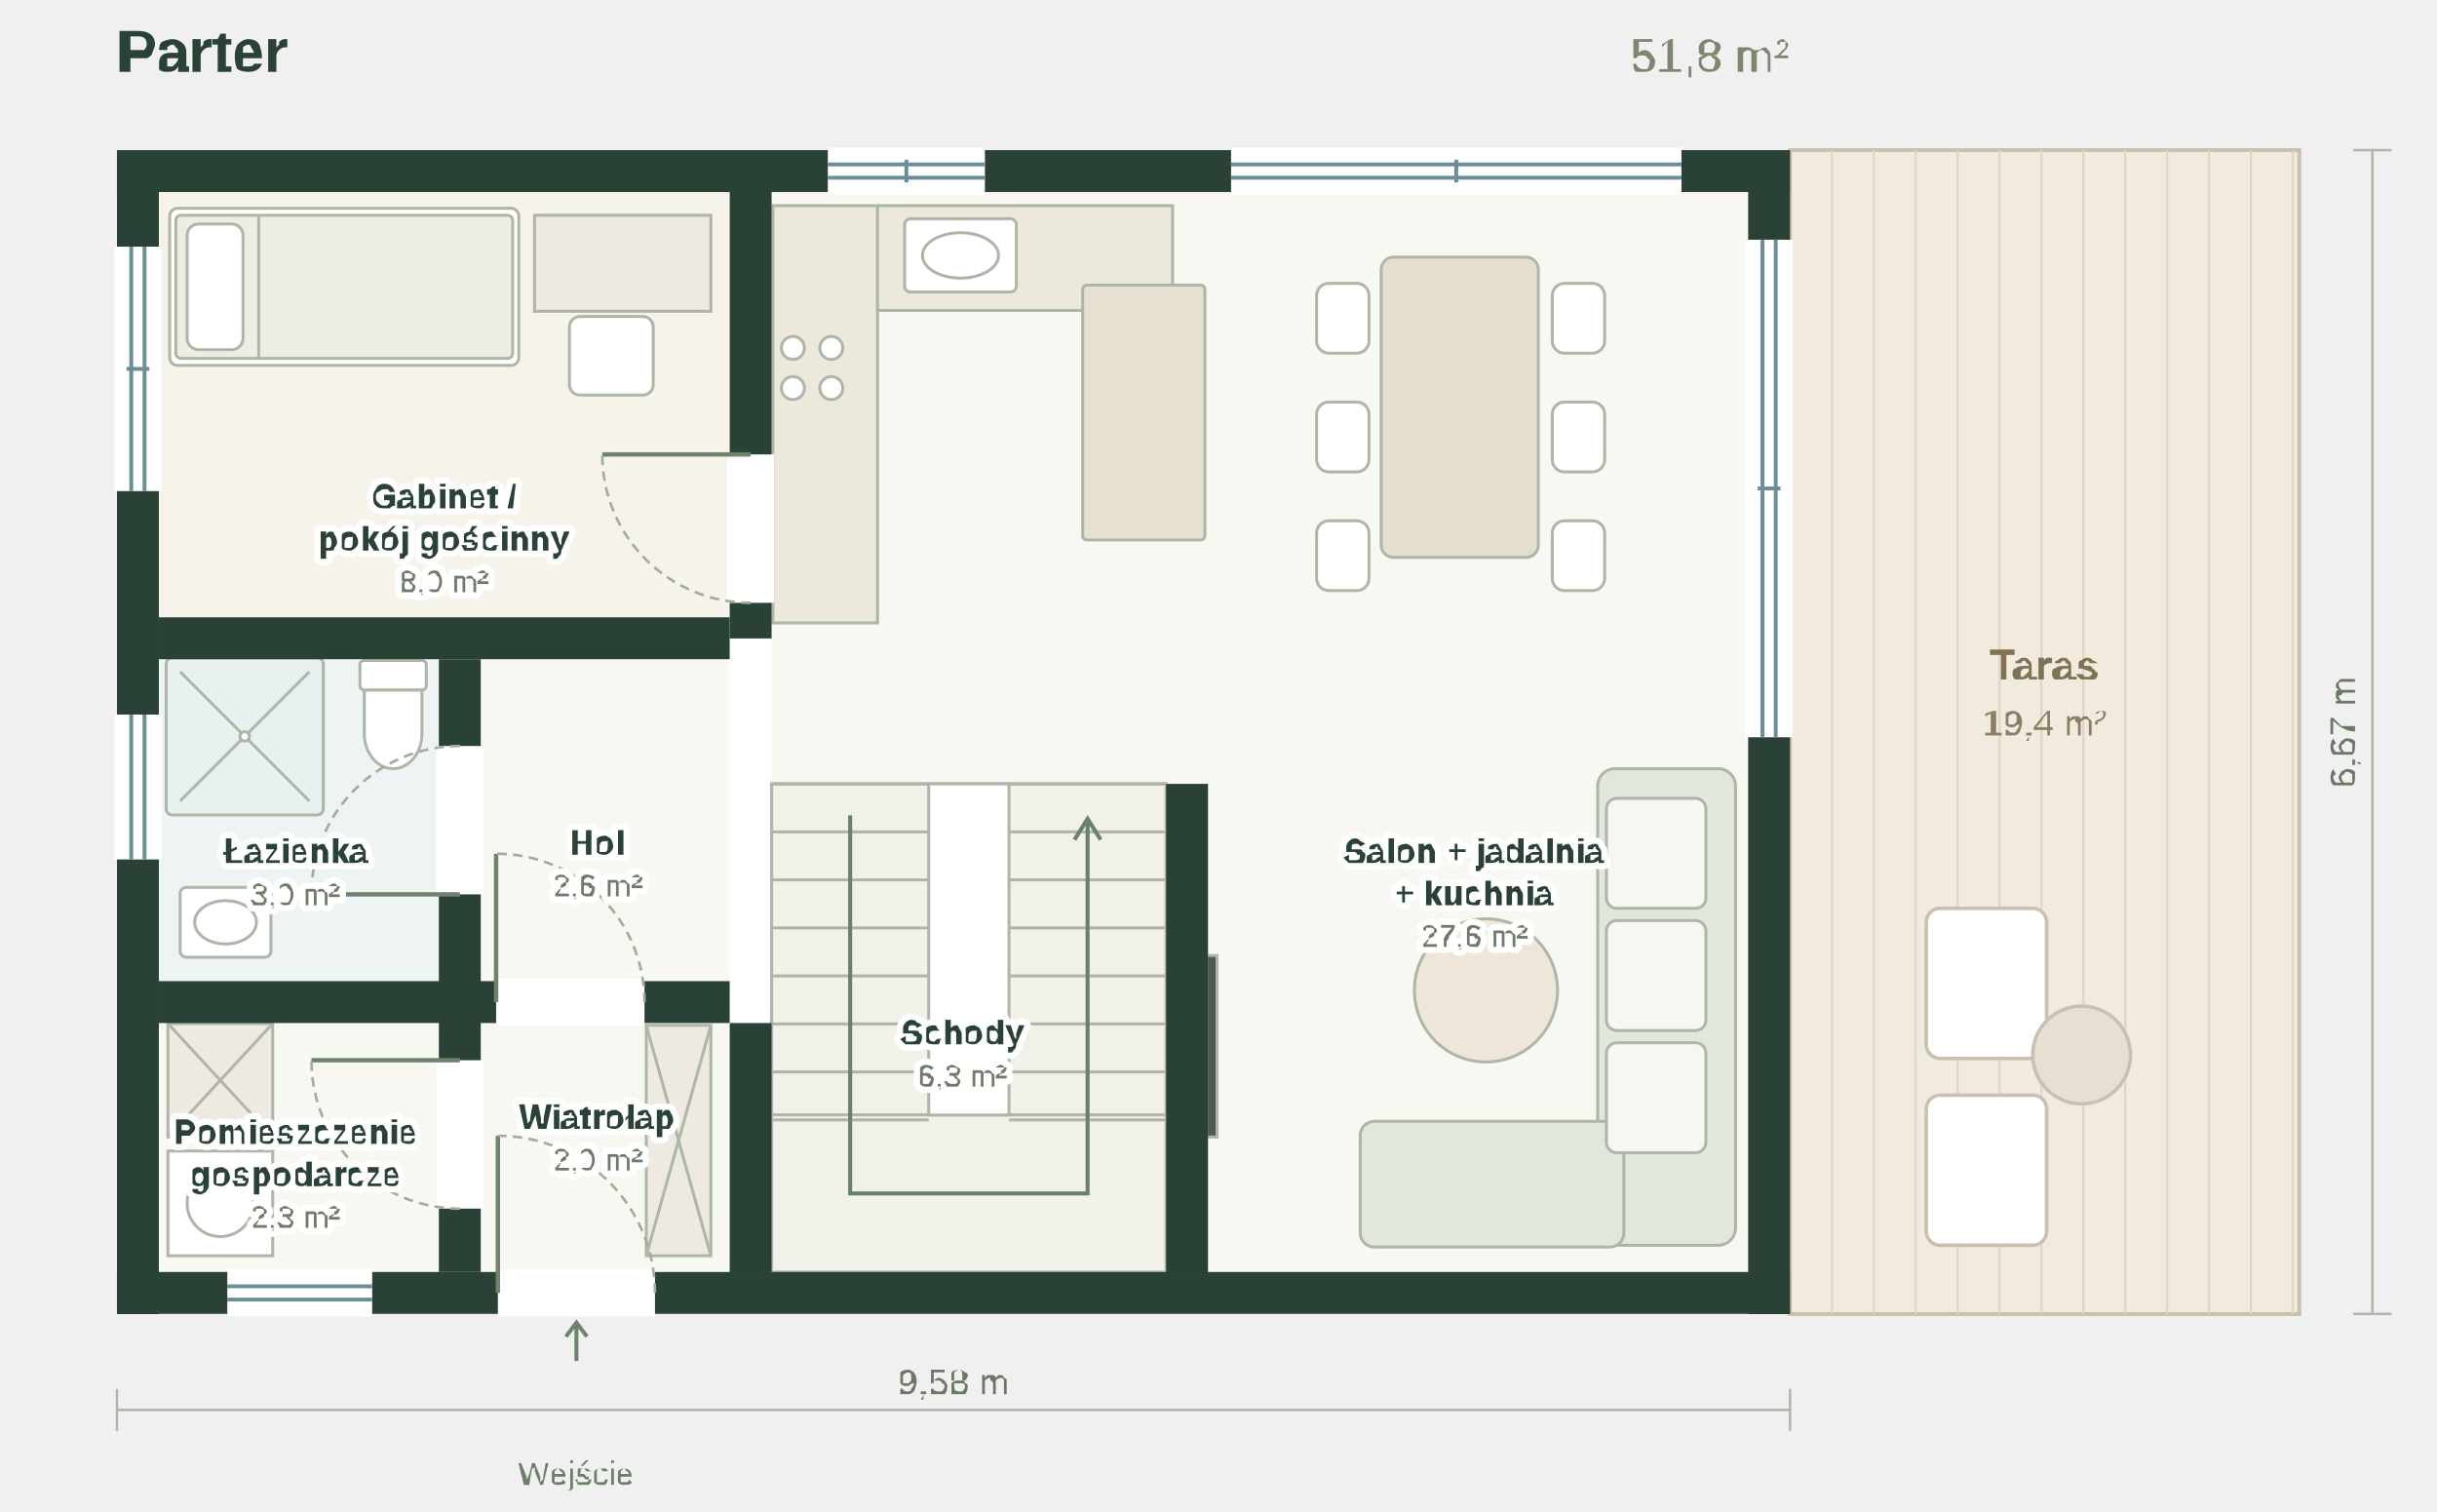
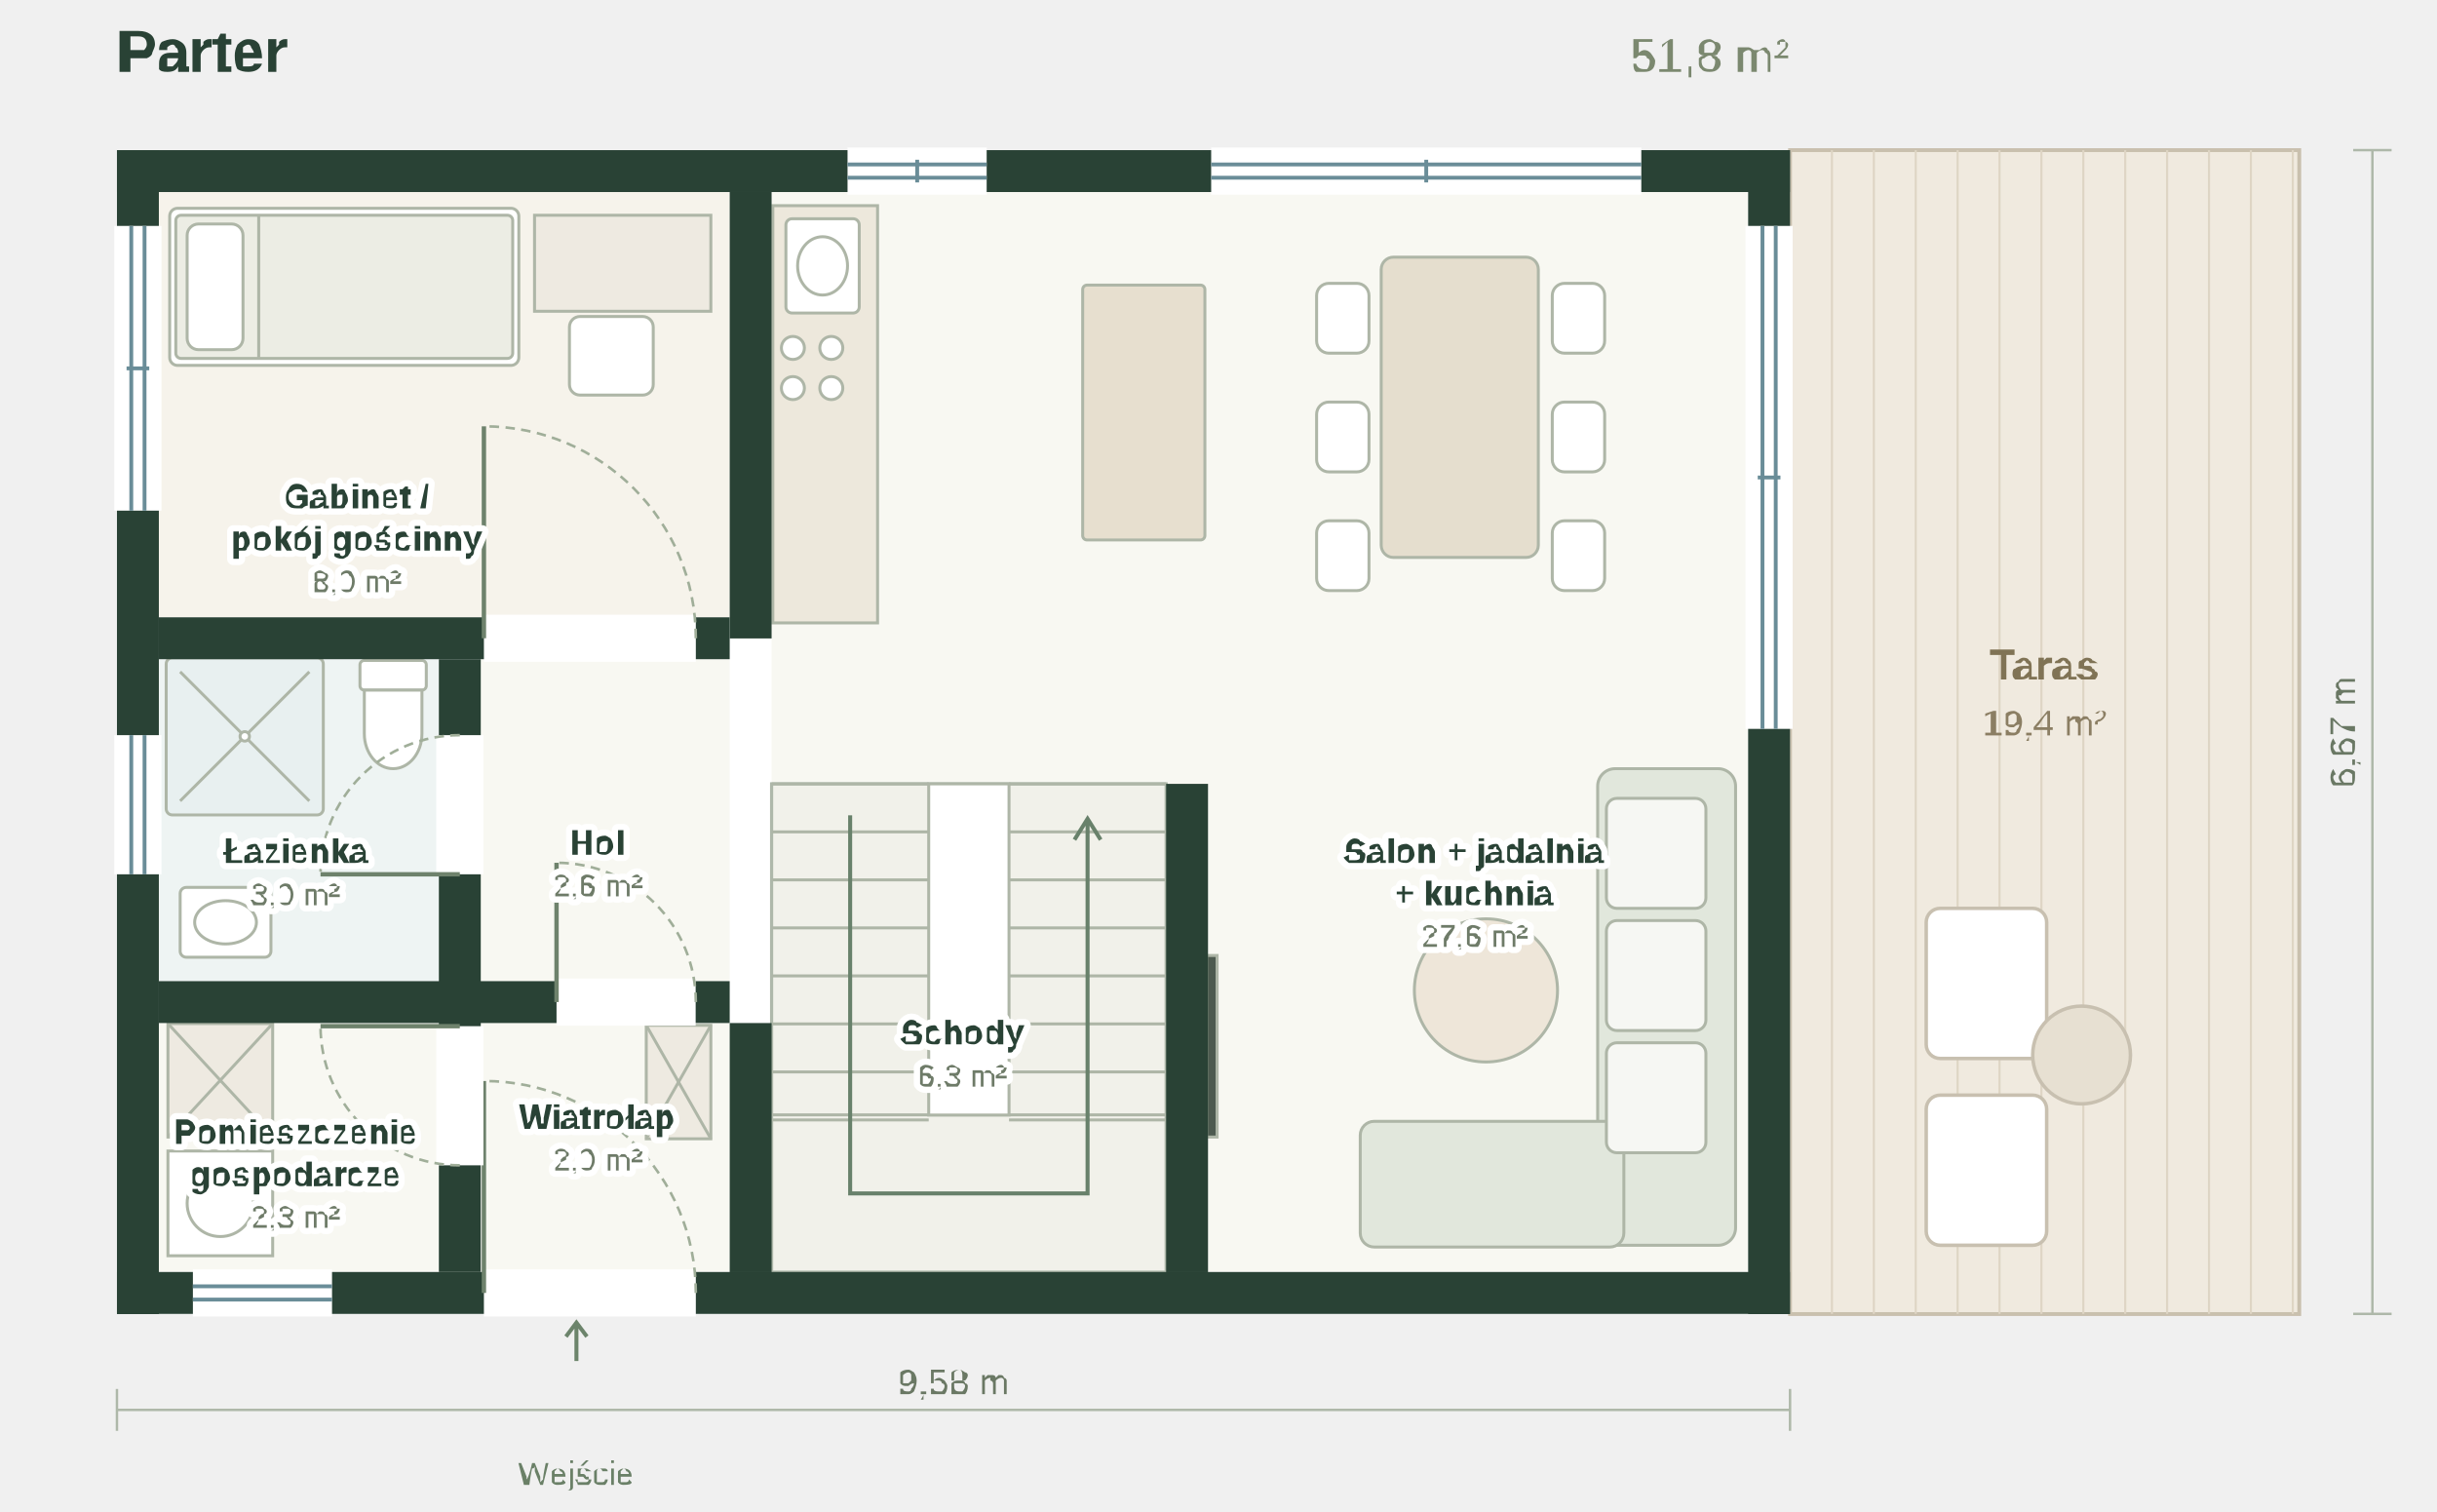
<svg xmlns="http://www.w3.org/2000/svg" role="img" aria-labelledby="plan-title plan-desc" viewBox="-5.462 -4.193 13.96 8.657" style="display:block;width:100%;height:auto;background:#fff;font-family:Arial,Helvetica,sans-serif">
  <style>.furniture{fill:#fff;stroke:#aeb6a7;stroke-width:.017}.glass{stroke:#6a8d98;stroke-width:.022}.door{stroke:#6e826c;stroke-width:.025}.swing{stroke:#a0ae99;stroke-width:.015;fill:none;stroke-dasharray:.055 .036}.label{fill:#294235;font-size:.196px;font-weight:600;paint-order:stroke;stroke:#fff;stroke-width:.072;stroke-linejoin:round;text-anchor:middle}.area{fill:#6e7b68;font-size:.181px;font-weight:400}.dim{stroke:#aeb8a9;stroke-width:.014;fill:#6a7864}.dim text{stroke:none;font-size:.21px}.knee{stroke:#bac5b3;stroke-width:.017;stroke-dasharray:.11 .075;fill:none}</style>
  <text x="-4.792" y="-3.783" fill="#294235" font-size=".34" font-weight="600">Parter</text>
  <text x="4.792" y="-3.783" fill="#7b886f" font-size=".27" text-anchor="end">51,8 m²</text>
  <rect x="4.792" y="-3.333" width="2.917" height="6.667" fill="#f0eadf" stroke="#c9c0ae" stroke-width=".022" />
  <line x1="5.032" y1="-3.333" x2="5.032" y2="3.333" stroke="#ded5c4" stroke-width=".012" />
  <line x1="5.272" y1="-3.333" x2="5.272" y2="3.333" stroke="#ded5c4" stroke-width=".012" />
  <line x1="5.512" y1="-3.333" x2="5.512" y2="3.333" stroke="#ded5c4" stroke-width=".012" />
  <line x1="5.752" y1="-3.333" x2="5.752" y2="3.333" stroke="#ded5c4" stroke-width=".012" />
  <line x1="5.992" y1="-3.333" x2="5.992" y2="3.333" stroke="#ded5c4" stroke-width=".012" />
  <line x1="6.232" y1="-3.333" x2="6.232" y2="3.333" stroke="#ded5c4" stroke-width=".012" />
  <line x1="6.472" y1="-3.333" x2="6.472" y2="3.333" stroke="#ded5c4" stroke-width=".012" />
  <line x1="6.712" y1="-3.333" x2="6.712" y2="3.333" stroke="#ded5c4" stroke-width=".012" />
  <line x1="6.952" y1="-3.333" x2="6.952" y2="3.333" stroke="#ded5c4" stroke-width=".012" />
  <line x1="7.192" y1="-3.333" x2="7.192" y2="3.333" stroke="#ded5c4" stroke-width=".012" />
  <line x1="7.432" y1="-3.333" x2="7.432" y2="3.333" stroke="#ded5c4" stroke-width=".012" />
  <line x1="7.672" y1="-3.333" x2="7.672" y2="3.333" stroke="#ded5c4" stroke-width=".012" />
  <text x="6.25" y="-0.3" fill="#807355" font-size=".24" text-anchor="middle" font-weight="600">Taras</text>
  <text x="6.25" y="0.02" fill="#8b7e63" font-size=".21" text-anchor="middle">19,4 m²</text>
  <rect x="5.572" y="1.01" width="0.69" height="0.86" fill="#fff" stroke="#c8c0b0" stroke-width=".02" rx=".08" />
  <rect x="5.572" y="2.08" width="0.69" height="0.86" fill="#fff" stroke="#c8c0b0" stroke-width=".02" rx=".08" />
  <circle cx="6.462" cy="1.85" r="0.28" fill="#e7e0d2" stroke="#c8c0b0" stroke-width=".02" />
  <rect x="-4.792" y="-3.333" width="9.583" height="6.667" fill="#fff" />
  <polygon points="-4.552,-3.093 -1.282,-3.093 -1.282,-0.657 -4.552,-0.657" fill="#f6f3eb" />
  <polygon points="-4.552,-0.417 -2.948,-0.417 -2.948,1.427 -4.552,1.427" fill="#eef4f3" />
  <polygon points="-4.552,1.667 -2.948,1.667 -2.948,3.093 -4.552,3.093" fill="#f8f8f2" />
  <polygon points="-2.708,1.667 -1.282,1.667 -1.282,3.093 -2.708,3.093" fill="#f8f8f2" />
  <polygon points="-2.708,-0.417 -1.282,-0.417 -1.282,1.427 -2.708,1.427" fill="#f8f8f2" />
  <polygon points="-1.042,0.297 1.218,0.297 1.218,3.093 -1.042,3.093" fill="#f8f8f2" />
  <polygon points="-1.042,-3.093 4.552,-3.093 4.552,3.093 1.458,3.093 1.458,0.297 -1.042,0.297" fill="#f8f8f2" />
  <g class="furniture">
    <rect x="-4.49" y="-3" width="2" height="0.9" rx=".045" fill="#fff" />
    <rect x="-4.455" y="-2.96" width="1.93" height="0.82" rx=".03" fill="#ecede4" />
    <rect x="-4.39" y="-2.91" width="0.32" height="0.72" rx=".065" fill="#fff" />
    <line x1="-3.98" y1="-2.96" x2="-3.98" y2="-2.14" />
    <rect x="-2.4" y="-2.96" width="1.01" height="0.55" fill="#eeeae1" />
    <rect x="-2.2" y="-2.38" width="0.48" height="0.45" rx=".06" />
    <rect x="-4.51" y="-0.425" width="0.9" height="0.9" rx=".035" fill="#e8f0f0" />
    <line x1="-4.43" y1="-0.345" x2="-3.69" y2="0.395" />
    <line x1="-3.69" y1="-0.345" x2="-4.43" y2="0.395" />
    <circle cx="-4.06" cy="0.025" r="0.027" />
    <rect x="-3.4" y="-0.41" width="0.38" height="0.17" rx=".025" fill="#fff" />
    <path d="M-3.375,-0.24v.25a.165,.20 0 0 0 .33,0v-.25Z" fill="#fff" />
    <rect x="-4.43" y="0.89" width="0.52" height="0.4" rx=".035" fill="#fff" />
    <ellipse cx="-4.17" cy="1.09" rx="0.177" ry="0.124" />
    <rect x="-4.5" y="2.4" width="0.6" height="0.6" fill="#fff" />
    <circle cx="-4.2" cy="2.7" r="0.19" />
    <rect x="-4.5" y="1.67" width="0.6" height="0.65" fill="#eeeae1" />
    <line x1="-4.5" y1="1.67" x2="-3.9" y2="2.32" />
    <line x1="-3.9" y1="1.67" x2="-4.5" y2="2.32" />
-     <rect x="-1.76" y="1.68" width="0.37" height="1.32" fill="#eeeae1" />
-     <line x1="-1.76" y1="1.68" x2="-1.39" y2="3" />
-     <line x1="-1.39" y1="1.68" x2="-1.76" y2="3" />
+     <rect x="-1.76" y="1.68" width="0.37" height="0.65" fill="#eeeae1" />
+     <line x1="-1.76" y1="1.68" x2="-1.39" y2="2.33" />
+     <line x1="-1.39" y1="1.68" x2="-1.76" y2="2.33" />
    <rect x="-1.035" y="-3.015" width="0.6" height="2.39" fill="#ede8dc" />
-     <rect x="-0.435" y="-3.015" width="1.69" height="0.6" fill="#ede8dc" />
-     <rect x="-0.28" y="-2.94" width="0.64" height="0.42" rx=".035" fill="#fff" />
-     <ellipse cx="0.04" cy="-2.73" rx="0.218" ry="0.13" />
+     <rect x="-0.96" y="-2.94" width="0.42" height="0.54" rx=".035" fill="#fff" />
+     <ellipse cx="-0.75" cy="-2.67" rx="0.143" ry="0.167" />
    <rect x="0.74" y="-2.56" width="0.7" height="1.46" rx=".025" fill="#e7dfcf" />
    <circle cx="-0.92" cy="-2.2" r="0.066" />
    <circle cx="-0.7" cy="-2.2" r="0.066" />
    <circle cx="-0.92" cy="-1.97" r="0.066" />
    <circle cx="-0.7" cy="-1.97" r="0.066" />
    <rect x="2.45" y="-2.72" width="0.9" height="1.72" rx=".07" fill="#e5dece" />
    <rect x="2.08" y="-2.57" width="0.3" height="0.4" rx=".07" />
    <rect x="3.43" y="-2.57" width="0.3" height="0.4" rx=".07" />
    <rect x="2.08" y="-1.89" width="0.3" height="0.4" rx=".07" />
    <rect x="3.43" y="-1.89" width="0.3" height="0.4" rx=".07" />
    <rect x="2.08" y="-1.21" width="0.3" height="0.4" rx=".07" />
    <rect x="3.43" y="-1.21" width="0.3" height="0.4" rx=".07" />
    <rect x="3.69" y="0.21" width="0.79" height="2.73" rx=".10" fill="#e1e7dc" />
    <rect x="2.33" y="2.23" width="1.51" height="0.72" rx=".08" fill="#e1e7dc" />
    <rect x="3.74" y="0.38" width="0.57" height="0.63" rx=".06" fill="#f6f7f3" />
    <rect x="3.74" y="1.08" width="0.57" height="0.63" rx=".06" fill="#f6f7f3" />
    <rect x="3.74" y="1.78" width="0.57" height="0.63" rx=".06" fill="#f6f7f3" />
    <circle cx="3.05" cy="1.48" r="0.41" fill="#eee6d9" />
    <rect x="1.45" y="1.28" width="0.06" height="1.04" fill="#4d5a4f" />
  </g>
  <g class="furniture">
    <rect x="-1.042" y="0.297" width="2.26" height="2.797" fill="#f1f1ea" stroke="#aeb8aa" stroke-width=".018" />
    <line x1="-1.042" y1="0.297" x2="-0.142" y2="0.297" />
    <line x1="0.318" y1="0.297" x2="1.218" y2="0.297" />
    <line x1="-1.042" y1="0.572" x2="-0.142" y2="0.572" />
    <line x1="0.318" y1="0.572" x2="1.218" y2="0.572" />
    <line x1="-1.042" y1="0.847" x2="-0.142" y2="0.847" />
    <line x1="0.318" y1="0.847" x2="1.218" y2="0.847" />
    <line x1="-1.042" y1="1.122" x2="-0.142" y2="1.122" />
    <line x1="0.318" y1="1.122" x2="1.218" y2="1.122" />
    <line x1="-1.042" y1="1.397" x2="-0.142" y2="1.397" />
    <line x1="0.318" y1="1.397" x2="1.218" y2="1.397" />
    <line x1="-1.042" y1="1.672" x2="-0.142" y2="1.672" />
    <line x1="0.318" y1="1.672" x2="1.218" y2="1.672" />
    <line x1="-1.042" y1="1.947" x2="-0.142" y2="1.947" />
    <line x1="0.318" y1="1.947" x2="1.218" y2="1.947" />
    <line x1="-1.042" y1="2.222" x2="-0.142" y2="2.222" />
    <line x1="0.318" y1="2.222" x2="1.218" y2="2.222" />
    <line x1="-1.042" y1="2.193" x2="1.218" y2="2.193" />
    <rect x="-0.142" y="0.297" width="0.46" height="1.897" fill="#fff" />
    <path d="M-0.592,0.477V2.643H0.768V0.497m-.075,.12 .075,-.12 .075,.12" fill="none" stroke="#68816b" stroke-width=".023" />
  </g>
  <rect x="-4.792" y="-3.333" width="9.583" height="0.24" fill="#294235" />
  <rect x="-4.792" y="3.093" width="9.583" height="0.24" fill="#294235" />
  <rect x="-4.792" y="-3.333" width="0.24" height="6.667" fill="#294235" />
  <rect x="4.552" y="-3.333" width="0.24" height="6.667" fill="#294235" />
  <rect x="-1.282" y="-3.093" width="0.24" height="2.557" fill="#294235" />
  <rect x="-4.552" y="-0.657" width="3.27" height="0.24" fill="#294235" />
  <rect x="-2.948" y="-0.417" width="0.24" height="3.51" fill="#294235" />
  <rect x="-4.552" y="1.427" width="3.27" height="0.24" fill="#294235" />
  <rect x="-1.282" y="1.667" width="0.24" height="1.427" fill="#294235" />
  <rect x="1.218" y="0.297" width="0.24" height="2.797" fill="#294235" />
-   <rect x="-0.72" y="-3.348" width="0.9" height="0.27" fill="#fff" />
-   <line x1="-0.72" y1="-3.251" x2="0.18" y2="-3.251" class="glass" />
-   <line x1="-0.72" y1="-3.175" x2="0.18" y2="-3.175" class="glass" />
-   <line x1="-0.27" y1="-3.278" x2="-0.27" y2="-3.148" class="glass" />
-   <rect x="1.59" y="-3.348" width="2.58" height="0.27" fill="#fff" />
-   <line x1="1.59" y1="-3.251" x2="4.17" y2="-3.251" class="glass" />
-   <line x1="1.59" y1="-3.175" x2="4.17" y2="-3.175" class="glass" />
-   <line x1="2.88" y1="-3.278" x2="2.88" y2="-3.148" class="glass" />
-   <rect x="-2.61" y="3.078" width="0.9" height="0.27" fill="#fff" />
-   <line x1="-2.61" y1="3.213" x2="-2.61" y2="2.313" class="door" />
-   <path d="M-1.71,3.213A0.9,0.9 0 0 0 -2.61,2.313" class="swing" />
-   <rect x="-4.16" y="3.078" width="0.83" height="0.27" fill="#fff" />
-   <line x1="-4.16" y1="3.175" x2="-3.33" y2="3.175" class="glass" />
-   <line x1="-4.16" y1="3.251" x2="-3.33" y2="3.251" class="glass" />
-   <rect x="-4.807" y="-2.78" width="0.27" height="1.4" fill="#fff" />
-   <line x1="-4.71" y1="-2.78" x2="-4.71" y2="-1.38" class="glass" />
-   <line x1="-4.634" y1="-2.78" x2="-4.634" y2="-1.38" class="glass" />
-   <line x1="-4.737" y1="-2.08" x2="-4.607" y2="-2.08" class="glass" />
-   <rect x="-4.807" y="-0.1" width="0.27" height="0.83" fill="#fff" />
-   <line x1="-4.71" y1="-0.1" x2="-4.71" y2="0.73" class="glass" />
-   <line x1="-4.634" y1="-0.1" x2="-4.634" y2="0.73" class="glass" />
-   <rect x="4.537" y="-2.82" width="0.27" height="2.85" fill="#fff" />
-   <line x1="4.634" y1="-2.82" x2="4.634" y2="0.03" class="glass" />
-   <line x1="4.71" y1="-2.82" x2="4.71" y2="0.03" class="glass" />
-   <line x1="4.607" y1="-1.395" x2="4.737" y2="-1.395" class="glass" />
-   <rect x="-1.297" y="-1.59" width="0.27" height="0.85" fill="#fff" />
-   <line x1="-1.162" y1="-1.59" x2="-2.012" y2="-1.59" class="door" />
-   <path d="M-1.162,-0.74A0.85,0.85 0 0 1 -2.012,-1.59" class="swing" />
-   <rect x="-2.963" y="0.08" width="0.27" height="0.85" fill="#fff" />
-   <line x1="-2.828" y1="0.93" x2="-3.678" y2="0.93" class="door" />
-   <path d="M-2.828,0.08A0.85,0.85 0 0 0 -3.678,0.93" class="swing" />
-   <rect x="-2.963" y="1.88" width="0.27" height="0.85" fill="#fff" />
-   <line x1="-2.828" y1="1.88" x2="-3.678" y2="1.88" class="door" />
-   <path d="M-2.828,2.73A0.85,0.85 0 0 1 -3.678,1.88" class="swing" />
-   <rect x="-2.62" y="1.412" width="0.85" height="0.27" fill="#fff" />
-   <line x1="-2.62" y1="1.547" x2="-2.62" y2="0.697" class="door" />
-   <path d="M-1.77,1.547A0.85,0.85 0 0 0 -2.62,0.697" class="swing" />
+   <rect x="-0.607" y="-3.348" width="0.797" height="0.27" fill="#fff" />
+   <line x1="-0.607" y1="-3.251" x2="0.19" y2="-3.251" class="glass" />
+   <line x1="-0.607" y1="-3.175" x2="0.19" y2="-3.175" class="glass" />
+   <line x1="-0.208" y1="-3.278" x2="-0.208" y2="-3.148" class="glass" />
+   <rect x="1.476" y="-3.348" width="2.464" height="0.27" fill="#fff" />
+   <line x1="1.476" y1="-3.251" x2="3.94" y2="-3.251" class="glass" />
+   <line x1="1.476" y1="-3.175" x2="3.94" y2="-3.175" class="glass" />
+   <line x1="2.708" y1="-3.278" x2="2.708" y2="-3.148" class="glass" />
+   <rect x="-2.69" y="3.078" width="1.214" height="0.27" fill="#fff" />
+   <line x1="-2.69" y1="3.213" x2="-2.69" y2="1.999" class="door" />
+   <path d="M-1.476,3.213A1.214,1.214 0 0 0 -2.69,1.999" class="swing" />
+   <rect x="-4.357" y="3.078" width="0.797" height="0.27" fill="#fff" />
+   <line x1="-4.357" y1="3.175" x2="-3.56" y2="3.175" class="glass" />
+   <line x1="-4.357" y1="3.251" x2="-3.56" y2="3.251" class="glass" />
+   <rect x="-4.807" y="-2.899" width="0.27" height="1.631" fill="#fff" />
+   <line x1="-4.71" y1="-2.899" x2="-4.71" y2="-1.268" class="glass" />
+   <line x1="-4.634" y1="-2.899" x2="-4.634" y2="-1.268" class="glass" />
+   <line x1="-4.737" y1="-2.083" x2="-4.607" y2="-2.083" class="glass" />
+   <rect x="-4.807" y="0.018" width="0.27" height="0.797" fill="#fff" />
+   <line x1="-4.71" y1="0.018" x2="-4.71" y2="0.815" class="glass" />
+   <line x1="-4.634" y1="0.018" x2="-4.634" y2="0.815" class="glass" />
+   <rect x="4.537" y="-2.899" width="0.27" height="2.881" fill="#fff" />
+   <line x1="4.634" y1="-2.899" x2="4.634" y2="-0.018" class="glass" />
+   <line x1="4.71" y1="-2.899" x2="4.71" y2="-0.018" class="glass" />
+   <line x1="4.607" y1="-1.458" x2="4.737" y2="-1.458" class="glass" />
+   <rect x="-2.69" y="-0.672" width="1.214" height="0.27" fill="#fff" />
+   <line x1="-2.69" y1="-0.537" x2="-2.69" y2="-1.751" class="door" />
+   <path d="M-1.476,-0.537A1.214,1.214 0 0 0 -2.69,-1.751" class="swing" />
+   <rect x="-2.963" y="0.018" width="0.27" height="0.797" fill="#fff" />
+   <line x1="-2.828" y1="0.815" x2="-3.626" y2="0.815" class="door" />
+   <path d="M-2.828,0.018A0.797,0.797 0 0 0 -3.626,0.815" class="swing" />
+   <rect x="-2.963" y="1.685" width="0.27" height="0.797" fill="#fff" />
+   <line x1="-2.828" y1="1.685" x2="-3.626" y2="1.685" class="door" />
+   <path d="M-2.828,2.482A0.797,0.797 0 0 1 -3.626,1.685" class="swing" />
+   <rect x="-2.274" y="1.412" width="0.797" height="0.27" fill="#fff" />
+   <line x1="-2.274" y1="1.547" x2="-2.274" y2="0.749" class="door" />
+   <path d="M-1.476,1.547A0.797,0.797 0 0 0 -2.274,0.749" class="swing" />
  <g class="label">
-     <text x="-2.92" y="-1.28">Gabinet /</text>
-     <text x="-2.92" y="-1.04">pokój gościnny</text>
-     <text x="-2.92" y="-0.8" class="area">8,0 m²</text>
+     <text x="-3.42" y="-1.28">Gabinet /</text>
+     <text x="-3.42" y="-1.04">pokój gościnny</text>
+     <text x="-3.42" y="-0.8" class="area">8,0 m²</text>
  </g>
  <g class="label">
    <text x="-3.77" y="0.75">Łazienka</text>
    <text x="-3.77" y="0.99" class="area">3,0 m²</text>
  </g>
  <g class="label">
    <text x="-3.77" y="2.36">Pomieszczenie</text>
    <text x="-3.77" y="2.6">gospodarcze</text>
    <text x="-3.77" y="2.84" class="area">2,3 m²</text>
  </g>
  <g class="label">
    <text x="-2.04" y="2.27">Wiatrołap</text>
    <text x="-2.04" y="2.51" class="area">2,0 m²</text>
  </g>
  <g class="label">
    <text x="-2.04" y="0.7">Hol</text>
    <text x="-2.04" y="0.94" class="area">2,6 m²</text>
  </g>
  <g class="label">
    <text x="0.05" y="1.79">Schody</text>
    <text x="0.05" y="2.03" class="area">6,3 m²</text>
  </g>
  <g class="label">
    <text x="2.98" y="0.75">Salon + jadalnia</text>
    <text x="2.98" y="0.99">+ kuchnia</text>
    <text x="2.98" y="1.23" class="area">27,6 m²</text>
  </g>
  <g class="dim">
    <line x1="-4.792" y1="3.883" x2="4.792" y2="3.883" />
    <line x1="-4.792" y1="3.763" x2="-4.792" y2="4.003" />
    <line x1="4.792" y1="3.763" x2="4.792" y2="4.003" />
    <text x="0" y="3.793" text-anchor="middle">9,58 m</text>
    <line x1="8.128" y1="-3.333" x2="8.128" y2="3.333" />
    <line x1="8.018" y1="-3.333" x2="8.238" y2="-3.333" />
    <line x1="8.018" y1="3.333" x2="8.238" y2="3.333" />
    <text x="8.028" y="0" text-anchor="middle" transform="rotate(-90 8.0283 0)">6,67 m</text>
  </g>
  <path d="M-2.16,3.603v-.22m-.06,.08 .06,-.08 .06,.08" fill="none" stroke="#6c846b" stroke-width=".023" />
  <text x="-2.16" y="4.313" fill="#6a8067" font-size=".19" text-anchor="middle">Wejście</text>
</svg>
